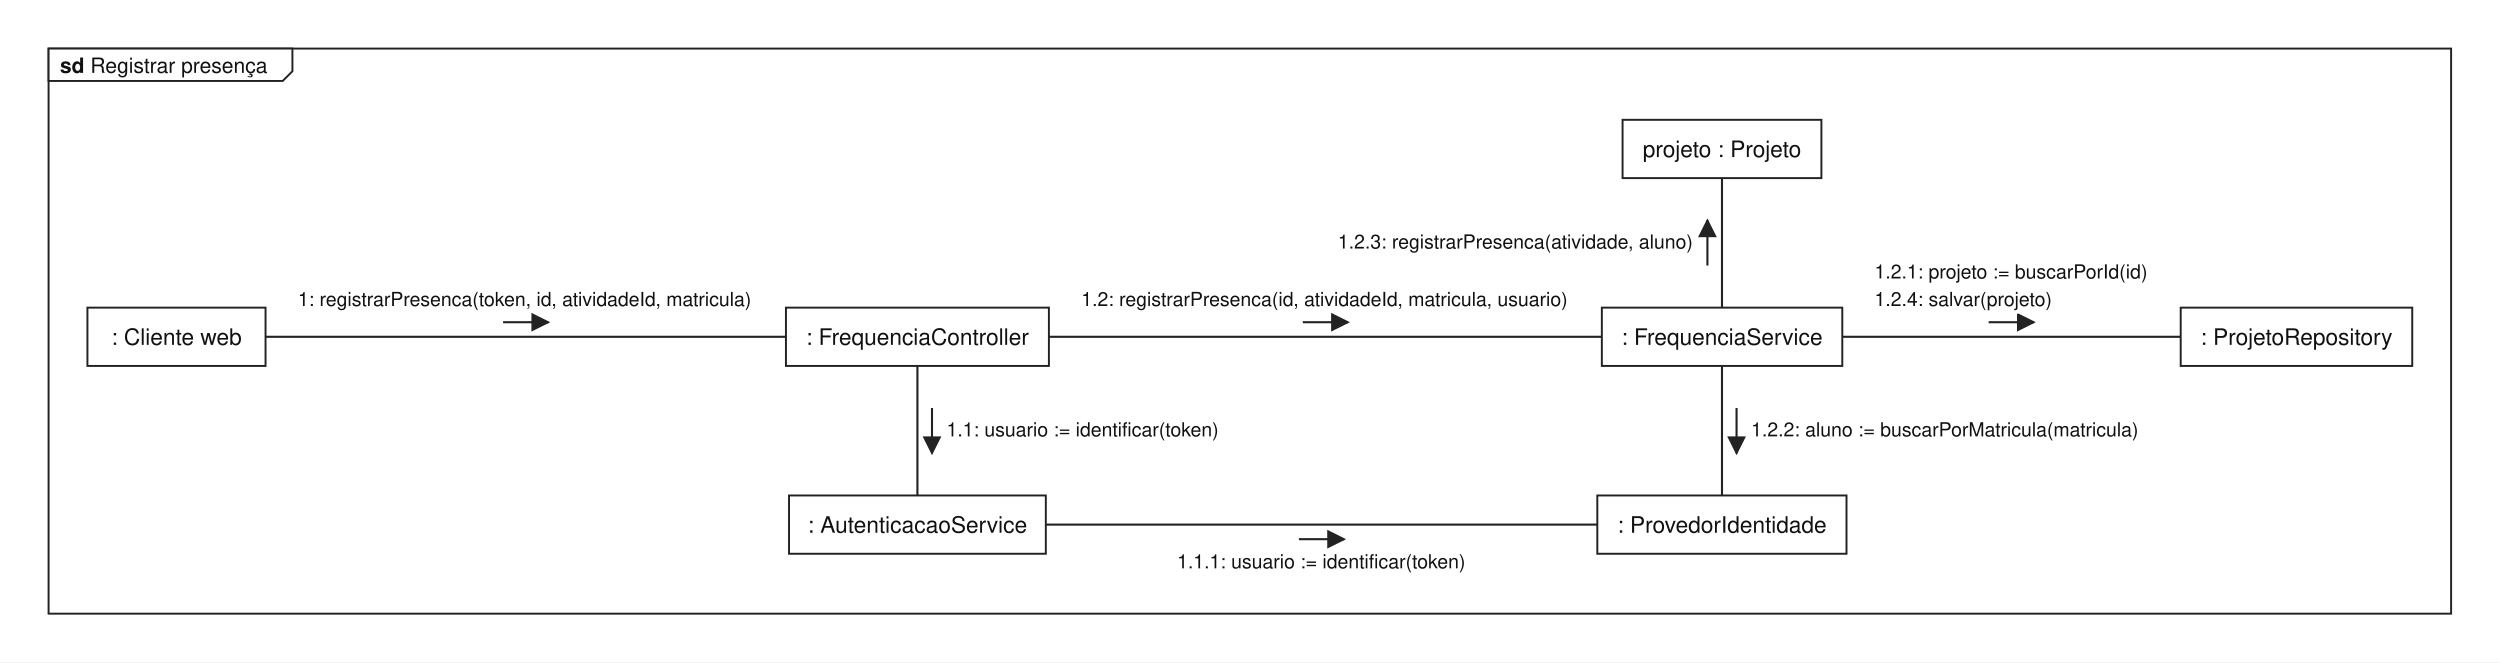
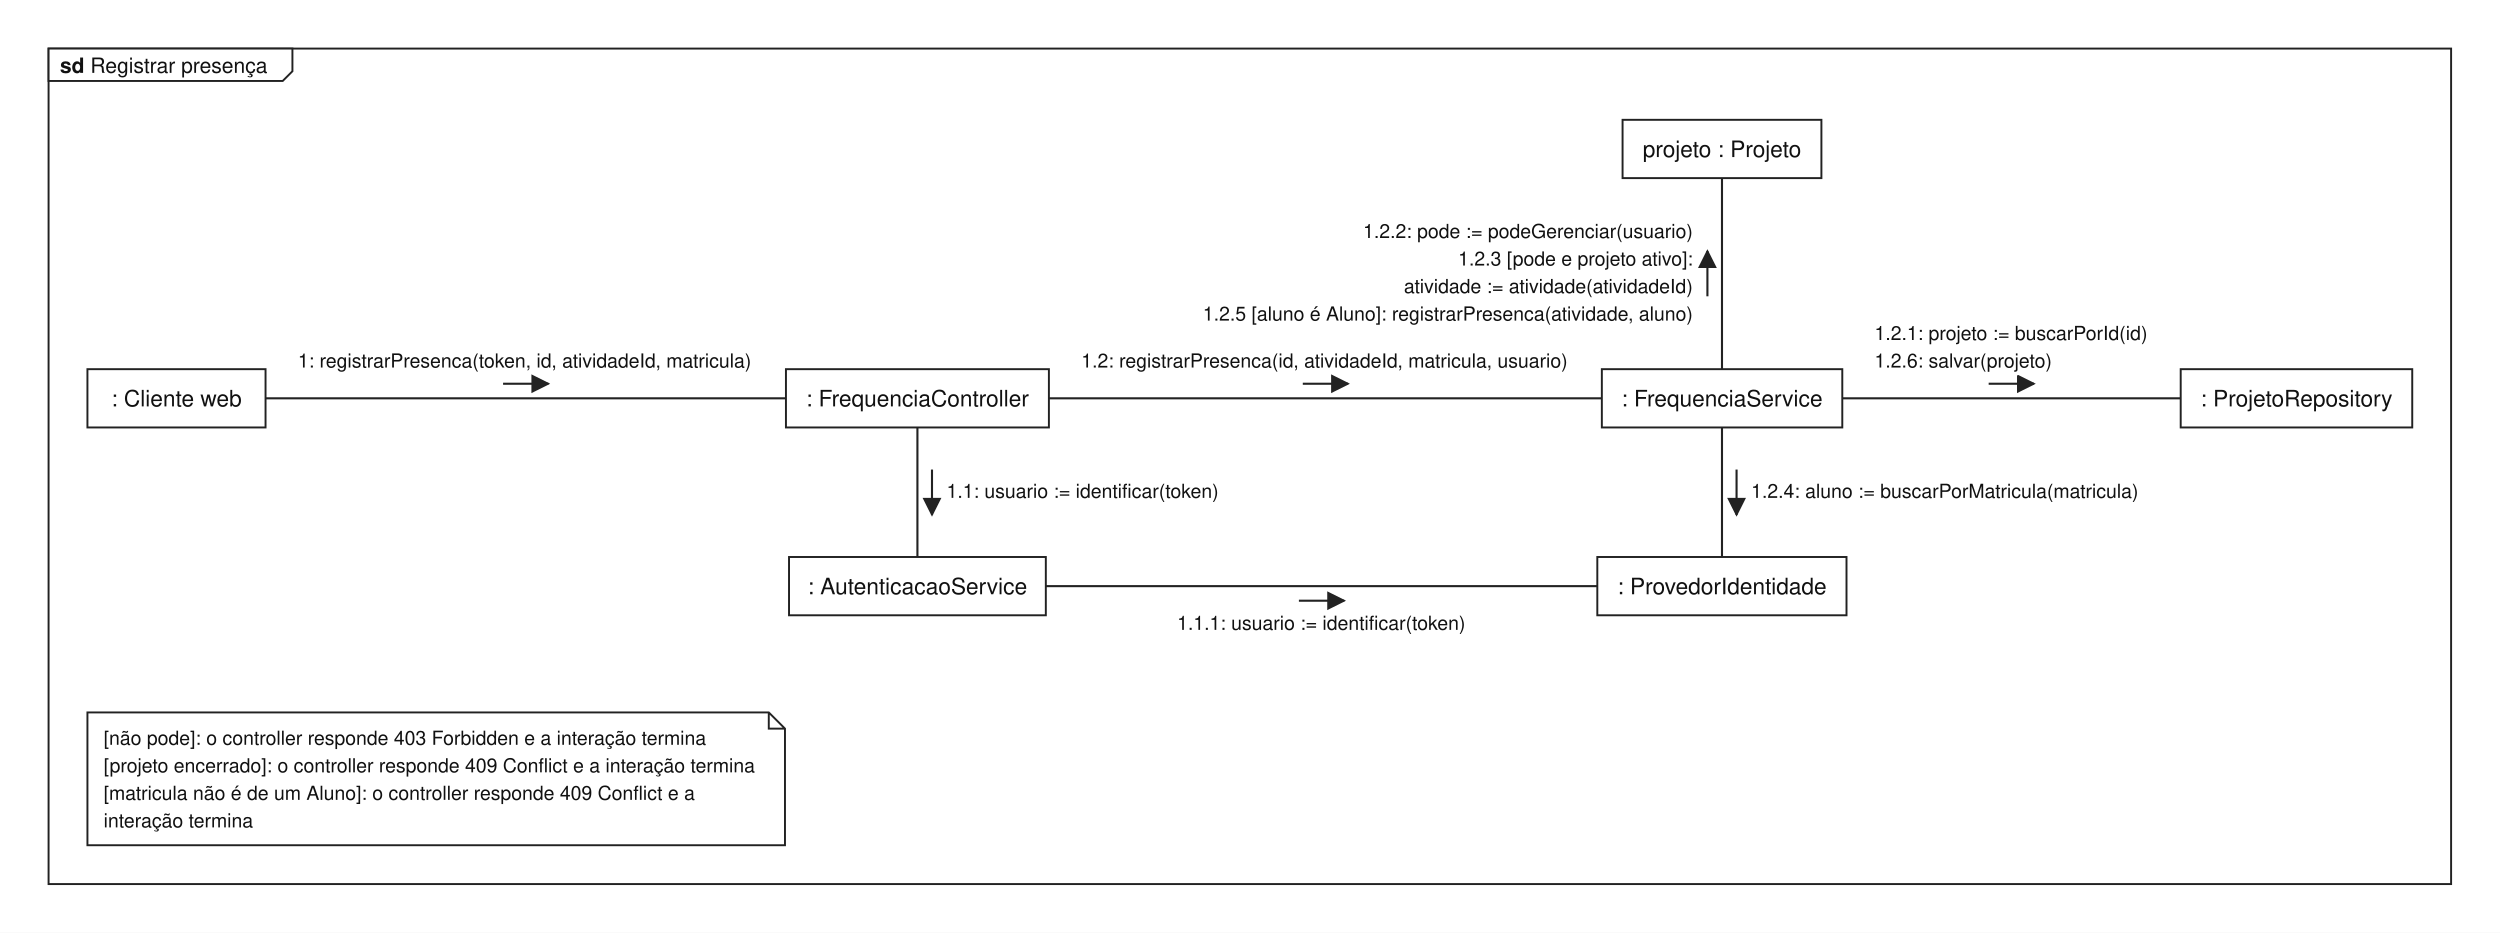
- <svg xmlns="http://www.w3.org/2000/svg" width="1544" height="409" viewBox="0 0 1544 409" font-family="Helvetica, Arial, 'Liberation Sans', sans-serif">
+ <svg xmlns="http://www.w3.org/2000/svg" width="1544" height="576" viewBox="0 0 1544 576" font-family="Helvetica, Arial, 'Liberation Sans', sans-serif">
  <defs>
    <marker id="seta" viewBox="0 0 12 12" refX="11" refY="6" markerWidth="12" markerHeight="12" orient="auto-start-reverse" markerUnits="userSpaceOnUse">
      <path d="M1,1 L11,6 L1,11" fill="none" stroke="#222" stroke-width="1.3" />
    </marker>
    <marker id="seta_cheia" viewBox="0 0 12 12" refX="11" refY="6" markerWidth="12" markerHeight="12" orient="auto-start-reverse" markerUnits="userSpaceOnUse">
      <path d="M1,1 L11,6 L1,11 Z" fill="#222" stroke="#222" stroke-width="1" />
    </marker>
    <marker id="triangulo" viewBox="0 0 16 16" refX="15" refY="8" markerWidth="16" markerHeight="16" orient="auto-start-reverse" markerUnits="userSpaceOnUse">
      <path d="M1,1 L15,8 L1,15 Z" fill="#fff" stroke="#222" stroke-width="1.3" />
    </marker>
    <marker id="losango" viewBox="0 0 22 12" refX="21" refY="6" markerWidth="22" markerHeight="12" orient="auto-start-reverse" markerUnits="userSpaceOnUse">
      <path d="M1,6 L11,1 L21,6 L11,11 Z" fill="#222" stroke="#222" stroke-width="1.2" />
    </marker>
    <marker id="losango_vazio" viewBox="0 0 22 12" refX="21" refY="6" markerWidth="22" markerHeight="12" orient="auto-start-reverse" markerUnits="userSpaceOnUse">
      <path d="M1,6 L11,1 L21,6 L11,11 Z" fill="#fff" stroke="#222" stroke-width="1.2" />
    </marker>
  </defs>
-   <rect width="1544" height="409" fill="#fff" />
-   <rect x="30.0" y="30.0" width="1483.8" height="349.0" fill="none" stroke="#222" stroke-width="1.2" />
+   <rect width="1544" height="576" fill="#fff" />
+   <rect x="30.0" y="30.0" width="1483.8" height="516.0" fill="none" stroke="#222" stroke-width="1.2" />
  <path d="M30.0,30.0 H180.6 V44.0 L174.6,50.0 H30.0 Z" fill="#fff" stroke="#222" stroke-width="1.2" />
  <text x="37.0" y="45.0" font-size="13" text-anchor="start" font-weight="bold" font-style="normal" fill="#111">sd</text>
  <text x="55.8" y="45.0" font-size="13" text-anchor="start" font-weight="normal" font-style="normal" fill="#111">Registrar presença</text>
-   <g transform="translate(54.0,190.0)">
+   <g transform="translate(54.0,228.0)">
+     <path d="M0.0,212.0 H420.8 L430.8,222.0 V294.0 H0.0 Z M420.8,212.0 V222.0 H430.8" fill="#fff" stroke="#222" stroke-width="1.2" />
+     <text x="10.0" y="232.0" font-size="12" text-anchor="start" font-weight="normal" font-style="normal" fill="#111">[não pode]: o controller responde 403 Forbidden e a interação termina</text>
+     <text x="10.0" y="249.0" font-size="12" text-anchor="start" font-weight="normal" font-style="normal" fill="#111">[projeto encerrado]: o controller responde 409 Conflict e a interação termina</text>
+     <text x="10.0" y="266.0" font-size="12" text-anchor="start" font-weight="normal" font-style="normal" fill="#111">[matricula não é de um Aluno]: o controller responde 409 Conflict e a</text>
+     <text x="10.0" y="283.0" font-size="12" text-anchor="start" font-weight="normal" font-style="normal" fill="#111">interação termina</text>
    <polyline points="110.0,18.0 431.4,18.0" fill="none" stroke="#222" stroke-width="1.3" />
    <polyline points="256.7,9.0 284.7,9.0" fill="none" stroke="#222" stroke-width="1.3" marker-end="url(#seta_cheia)" />
    <text x="130.0" y="-1.0" font-size="12" text-anchor="start" stroke="#fff" stroke-width="5" stroke-linejoin="round" paint-order="stroke" font-weight="normal" font-style="normal" fill="#111">1: registrarPresenca(token, id, atividadeId, matricula)</text>
    <polyline points="512.6,36.0 512.6,116.0" fill="none" stroke="#222" stroke-width="1.3" />
    <polyline points="521.6,62.0 521.6,90.0" fill="none" stroke="#222" stroke-width="1.3" marker-end="url(#seta_cheia)" />
    <text x="530.6" y="79.5" font-size="12" text-anchor="start" stroke="#fff" stroke-width="5" stroke-linejoin="round" paint-order="stroke" font-weight="normal" font-style="normal" fill="#111">1.1: usuario := identificar(token)</text>
    <polyline points="591.9,134.0 932.5,134.0" fill="none" stroke="#222" stroke-width="1.3" />
    <polyline points="748.2,143.0 776.2,143.0" fill="none" stroke="#222" stroke-width="1.3" marker-end="url(#seta_cheia)" />
    <text x="673.0" y="161.0" font-size="12" text-anchor="start" stroke="#fff" stroke-width="5" stroke-linejoin="round" paint-order="stroke" font-weight="normal" font-style="normal" fill="#111">1.1.1: usuario := identificar(token)</text>
    <polyline points="1009.5,36.0 1009.5,116.0" fill="none" stroke="#222" stroke-width="1.3" />
    <polyline points="1018.5,62.0 1018.5,90.0" fill="none" stroke="#222" stroke-width="1.3" marker-end="url(#seta_cheia)" />
-     <text x="1027.5" y="79.5" font-size="12" text-anchor="start" stroke="#fff" stroke-width="5" stroke-linejoin="round" paint-order="stroke" font-weight="normal" font-style="normal" fill="#111">1.2.2: aluno := buscarPorMatricula(matricula)</text>
+     <text x="1027.5" y="79.5" font-size="12" text-anchor="start" stroke="#fff" stroke-width="5" stroke-linejoin="round" paint-order="stroke" font-weight="normal" font-style="normal" fill="#111">1.2.4: aluno := buscarPorMatricula(matricula)</text>
    <polyline points="593.8,18.0 935.3,18.0" fill="none" stroke="#222" stroke-width="1.3" />
    <polyline points="750.6,9.0 778.6,9.0" fill="none" stroke="#222" stroke-width="1.3" marker-end="url(#seta_cheia)" />
    <text x="613.8" y="-1.0" font-size="12" text-anchor="start" stroke="#fff" stroke-width="5" stroke-linejoin="round" paint-order="stroke" font-weight="normal" font-style="normal" fill="#111">1.2: registrarPresenca(id, atividadeId, matricula, usuario)</text>
    <polyline points="1083.7,18.0 1292.8,18.0" fill="none" stroke="#222" stroke-width="1.3" />
    <polyline points="1174.2,9.0 1202.2,9.0" fill="none" stroke="#222" stroke-width="1.3" marker-end="url(#seta_cheia)" />
    <text x="1103.7" y="-18.0" font-size="12" text-anchor="start" stroke="#fff" stroke-width="5" stroke-linejoin="round" paint-order="stroke" font-weight="normal" font-style="normal" fill="#111">1.2.1: projeto := buscarPorId(id)</text>
-     <text x="1103.7" y="-1.0" font-size="12" text-anchor="start" stroke="#fff" stroke-width="5" stroke-linejoin="round" paint-order="stroke" font-weight="normal" font-style="normal" fill="#111">1.2.4: salvar(projeto)</text>
-     <polyline points="1009.5,0.0 1009.5,-80.0" fill="none" stroke="#222" stroke-width="1.3" />
-     <polyline points="1000.5,-26.0 1000.5,-54.0" fill="none" stroke="#222" stroke-width="1.3" marker-end="url(#seta_cheia)" />
-     <text x="991.5" y="-36.5" font-size="12" text-anchor="end" stroke="#fff" stroke-width="5" stroke-linejoin="round" paint-order="stroke" font-weight="normal" font-style="normal" fill="#111">1.2.3: registrarPresenca(atividade, aluno)</text>
+     <text x="1103.7" y="-1.0" font-size="12" text-anchor="start" stroke="#fff" stroke-width="5" stroke-linejoin="round" paint-order="stroke" font-weight="normal" font-style="normal" fill="#111">1.2.6: salvar(projeto)</text>
+     <polyline points="1009.5,0.0 1009.5,-118.0" fill="none" stroke="#222" stroke-width="1.3" />
+     <polyline points="1000.5,-45.0 1000.5,-73.0" fill="none" stroke="#222" stroke-width="1.3" marker-end="url(#seta_cheia)" />
+     <text x="991.5" y="-81.0" font-size="12" text-anchor="end" stroke="#fff" stroke-width="5" stroke-linejoin="round" paint-order="stroke" font-weight="normal" font-style="normal" fill="#111">1.2.2: pode := podeGerenciar(usuario)</text>
+     <text x="991.5" y="-64.0" font-size="12" text-anchor="end" stroke="#fff" stroke-width="5" stroke-linejoin="round" paint-order="stroke" font-weight="normal" font-style="normal" fill="#111">1.2.3 [pode e projeto ativo]:</text>
+     <text x="991.5" y="-47.0" font-size="12" text-anchor="end" stroke="#fff" stroke-width="5" stroke-linejoin="round" paint-order="stroke" font-weight="normal" font-style="normal" fill="#111">atividade := atividade(atividadeId)</text>
+     <text x="991.5" y="-30.0" font-size="12" text-anchor="end" stroke="#fff" stroke-width="5" stroke-linejoin="round" paint-order="stroke" font-weight="normal" font-style="normal" fill="#111">1.2.5 [aluno é Aluno]: registrarPresenca(atividade, aluno)</text>
    <rect x="0.0" y="0.0" width="110.0" height="36.0" fill="#fff" stroke="#222" stroke-width="1.2" />
    <text x="55.0" y="23.0" font-size="14" text-anchor="middle" font-weight="normal" font-style="normal" fill="#111">: Cliente web</text>
    <rect x="431.4" y="0.0" width="162.4" height="36.0" fill="#fff" stroke="#222" stroke-width="1.2" />
    <text x="512.6" y="23.0" font-size="14" text-anchor="middle" font-weight="normal" font-style="normal" fill="#111">: FrequenciaController</text>
    <rect x="433.3" y="116.0" width="158.6" height="36.0" fill="#fff" stroke="#222" stroke-width="1.2" />
    <text x="512.6" y="139.0" font-size="14" text-anchor="middle" font-weight="normal" font-style="normal" fill="#111">: AutenticacaoService</text>
    <rect x="932.5" y="116.0" width="153.9" height="36.0" fill="#fff" stroke="#222" stroke-width="1.2" />
    <text x="1009.5" y="139.0" font-size="14" text-anchor="middle" font-weight="normal" font-style="normal" fill="#111">: ProvedorIdentidade</text>
    <rect x="935.3" y="0.0" width="148.5" height="36.0" fill="#fff" stroke="#222" stroke-width="1.2" />
    <text x="1009.5" y="23.0" font-size="14" text-anchor="middle" font-weight="normal" font-style="normal" fill="#111">: FrequenciaService</text>
    <rect x="1292.8" y="0.0" width="143.0" height="36.0" fill="#fff" stroke="#222" stroke-width="1.2" />
    <text x="1364.3" y="23.0" font-size="14" text-anchor="middle" font-weight="normal" font-style="normal" fill="#111">: ProjetoRepository</text>
-     <rect x="948.1" y="-116.0" width="122.8" height="36.0" fill="#fff" stroke="#222" stroke-width="1.2" />
-     <text x="1009.5" y="-93.0" font-size="14" text-anchor="middle" font-weight="normal" font-style="normal" fill="#111">projeto : Projeto</text>
+     <rect x="948.1" y="-154.0" width="122.8" height="36.0" fill="#fff" stroke="#222" stroke-width="1.2" />
+     <text x="1009.5" y="-131.0" font-size="14" text-anchor="middle" font-weight="normal" font-style="normal" fill="#111">projeto : Projeto</text>
  </g>
</svg>
